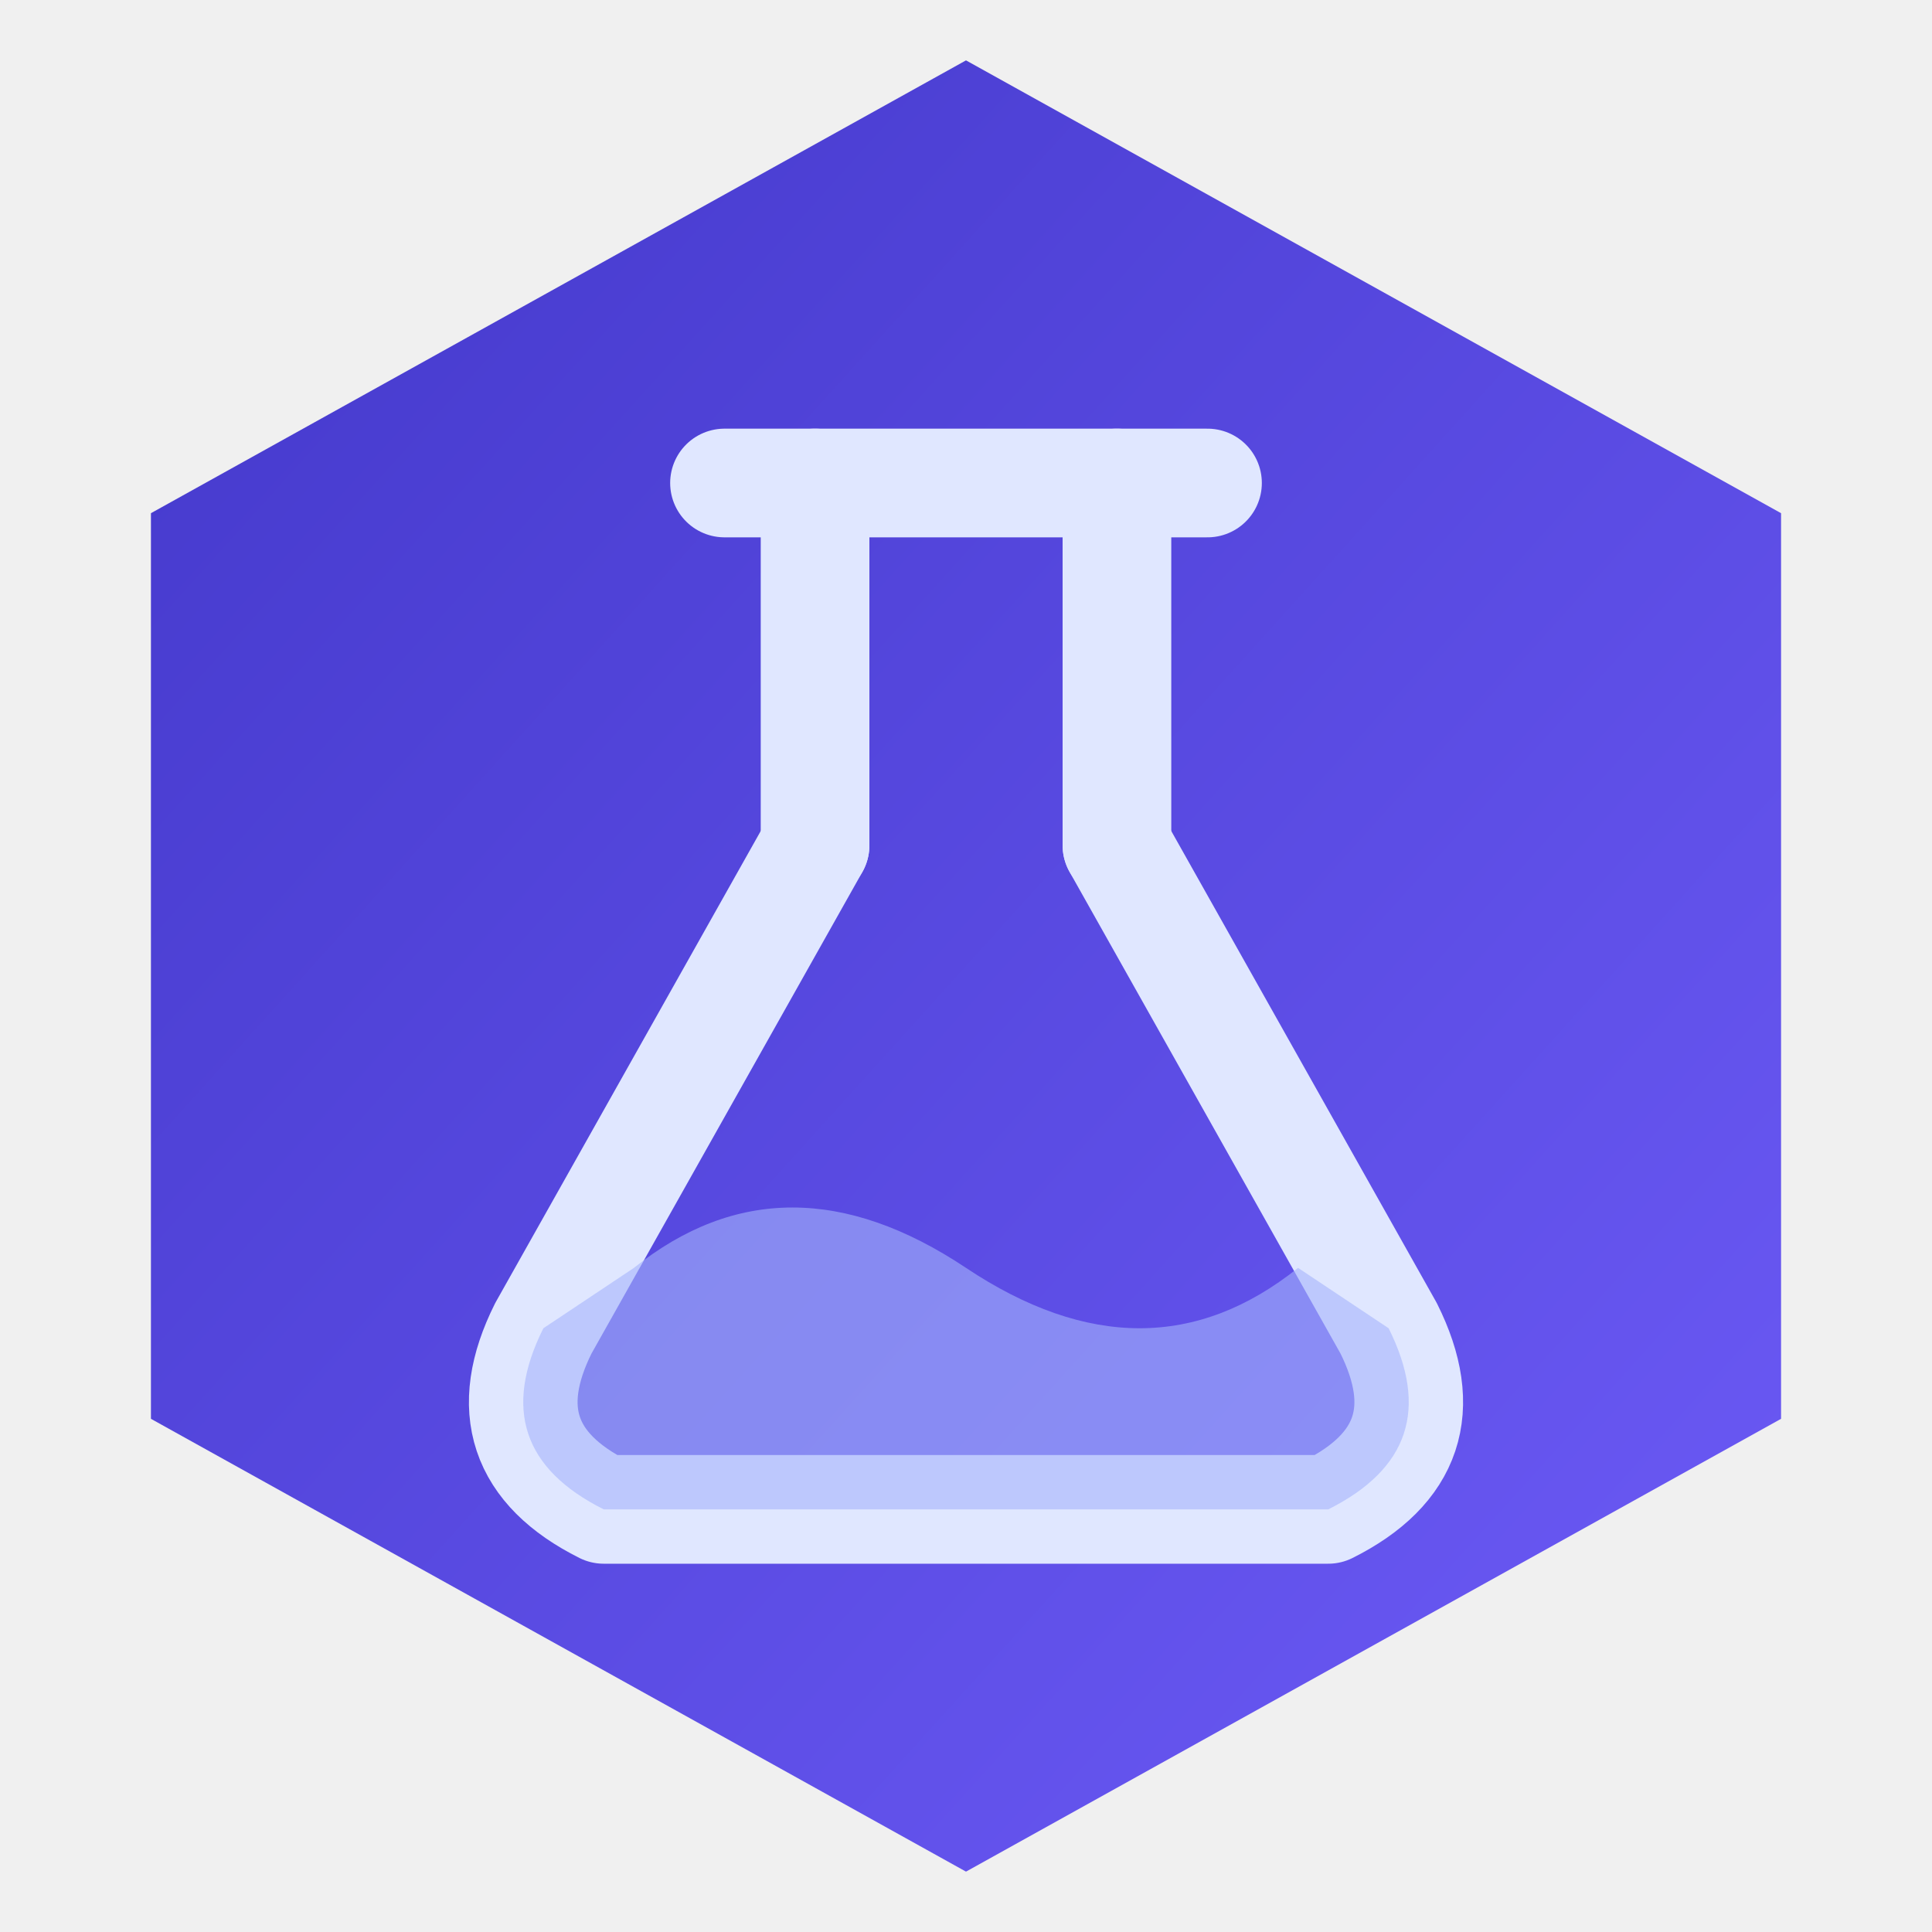
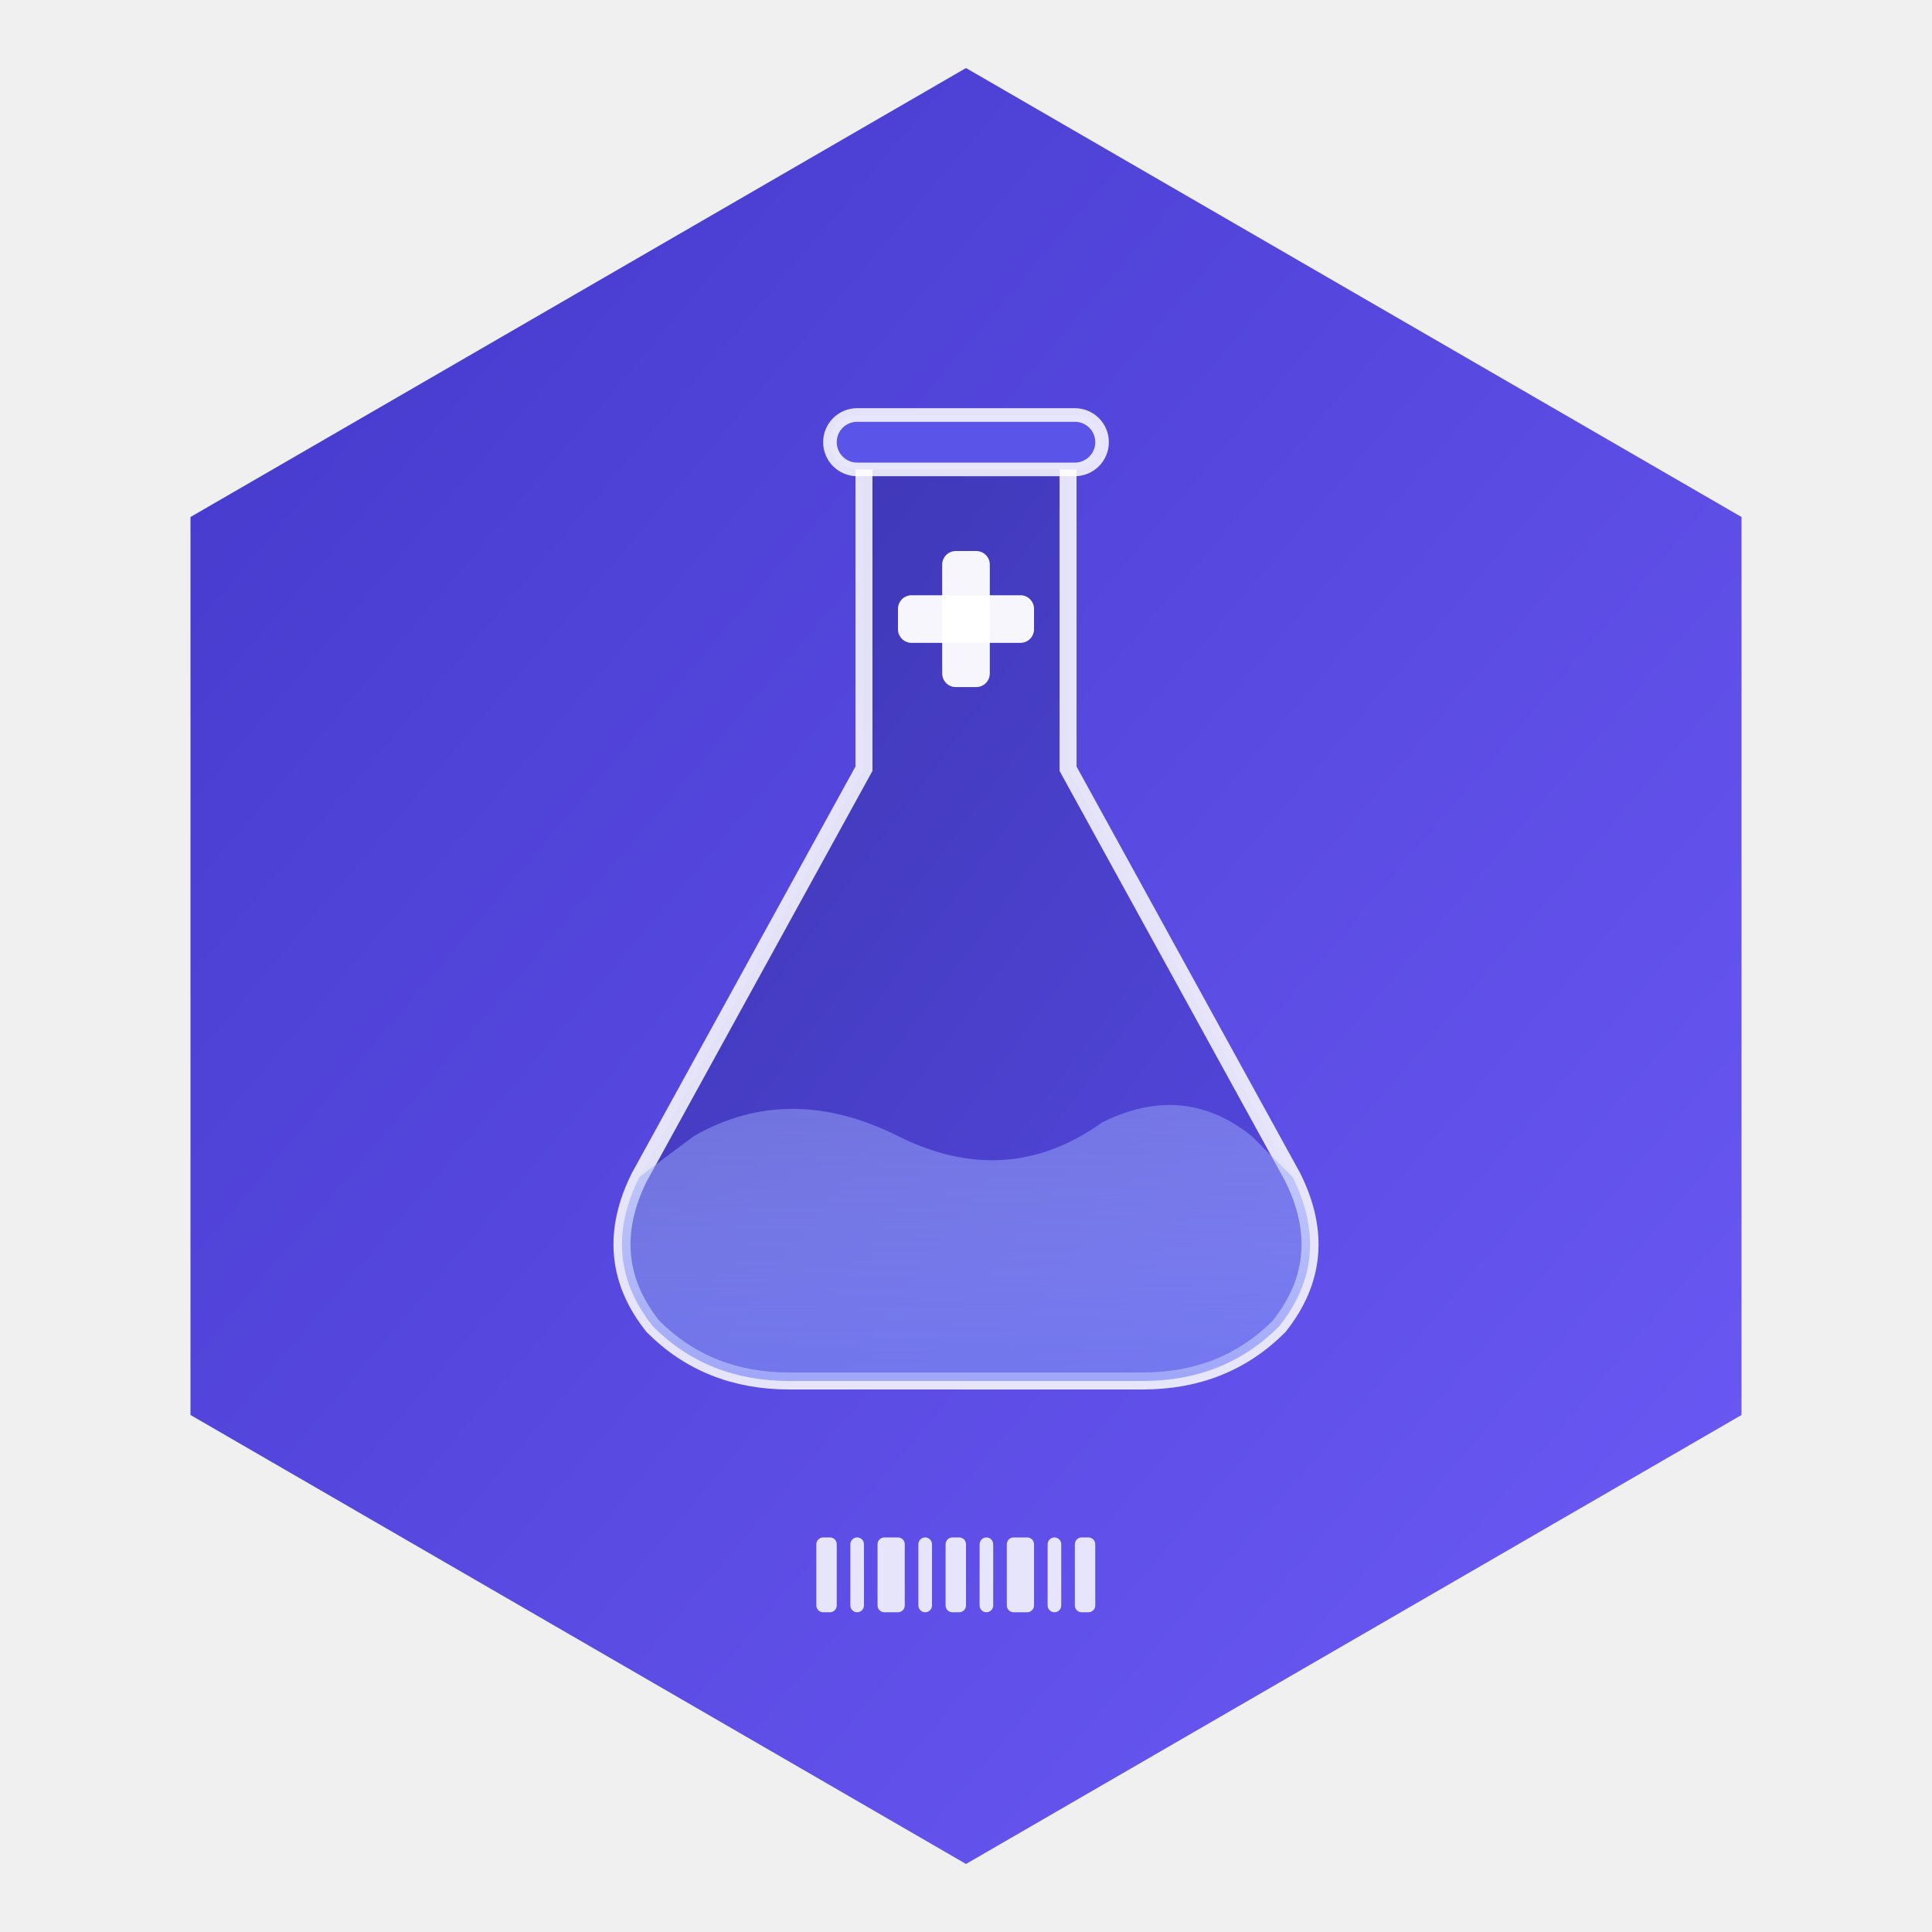
- <svg xmlns="http://www.w3.org/2000/svg" viewBox="0 0 32 32" width="32" height="32">
+ <svg xmlns="http://www.w3.org/2000/svg" viewBox="132 58 248 284" width="32" height="32">
  <defs>
-     <linearGradient id="g" x1="0%" y1="0%" x2="100%" y2="100%">
-       <stop offset="0%" stop-color="#4338CA" />
-       <stop offset="100%" stop-color="#6D5BF7" />
+     <linearGradient id="hexGrad" x1="0%" y1="0%" x2="100%" y2="100%">
+       <stop offset="0%" style="stop-color:#4338CA" />
+       <stop offset="100%" style="stop-color:#6D5BF7" />
+     </linearGradient>
+     <linearGradient id="flaskGrad" x1="0%" y1="0%" x2="100%" y2="100%">
+       <stop offset="0%" style="stop-color:#3B35B0" />
+       <stop offset="100%" style="stop-color:#5548E0" />
+     </linearGradient>
+     <linearGradient id="liqGrad" x1="0%" y1="0%" x2="0%" y2="100%">
+       <stop offset="0%" style="stop-color:#A5B4FC;stop-opacity:0.45" />
+       <stop offset="100%" style="stop-color:#818CF8;stop-opacity:0.7" />
    </linearGradient>
  </defs>
-   <polygon points="16,1 29.5,8.5 29.5,23.5 16,31 2.5,23.5 2.5,8.5" fill="url(#g)" />
-   <g fill="none" stroke="#E0E7FF" stroke-width="1.8" stroke-linecap="round" stroke-linejoin="round">
-     <line x1="13.5" y1="8" x2="13.5" y2="14" />
-     <line x1="18.5" y1="8" x2="18.5" y2="14" />
-     <line x1="12" y1="8" x2="20" y2="8" />
-     <path d="M13.5,14 L9,22 Q8,24 10,25 L22,25 Q24,24 23,22 L18.5,14" />
+   <polygon points="256,68 370,134 370,266 256,332 142,266 142,134" fill="url(#hexGrad)" />
+   <g transform="translate(256, 195)">
+     <path d="M -15,-70 L -15,-24 L -48,36 Q -54,48 -46,58 Q -38,66 -26,66 L 26,66 Q 38,66 46,58 Q 54,48 48,36 L 15,-24 L 15,-70 Z" fill="url(#flaskGrad)" stroke="#FFFFFF" stroke-width="2.5" stroke-opacity="0.85" />
+     <rect x="-20" y="-76" width="40" height="8" rx="4" fill="#5B54E8" stroke="#FFFFFF" stroke-width="2" stroke-opacity="0.85" />
+     <path d="M -40,30 Q -26,22 -10,30 Q 6,38 20,28 Q 32,22 42,30 L 48,36 Q 54,48 46,58 Q 38,66 26,66 L -26,66 Q -38,66 -46,58 Q -54,48 -48,36 Z" fill="url(#liqGrad)" />
+     <rect x="-3.5" y="-56" width="7" height="20" rx="2" fill="#FFFFFF" opacity="0.95" />
+     <rect x="-10" y="-49.5" width="20" height="7" rx="2" fill="#FFFFFF" opacity="0.95" />
  </g>
-   <path d="M10.5,21 Q13,19 16,21 Q19,23 21.5,21 L23,22 Q24,24 22,25 L10,25 Q8,24 9,22 Z" fill="#A5B4FC" opacity="0.6" />
+   <g transform="translate(234, 284)" opacity="0.85">
+     <rect x="0" y="0" width="3" height="11" rx="1" fill="#FFFFFF" />
+     <rect x="5" y="0" width="2" height="11" rx="1" fill="#FFFFFF" />
+     <rect x="9" y="0" width="4" height="11" rx="1" fill="#FFFFFF" />
+     <rect x="15" y="0" width="2" height="11" rx="1" fill="#FFFFFF" />
+     <rect x="19" y="0" width="3" height="11" rx="1" fill="#FFFFFF" />
+     <rect x="24" y="0" width="2" height="11" rx="1" fill="#FFFFFF" />
+     <rect x="28" y="0" width="4" height="11" rx="1" fill="#FFFFFF" />
+     <rect x="34" y="0" width="2" height="11" rx="1" fill="#FFFFFF" />
+     <rect x="38" y="0" width="3" height="11" rx="1" fill="#FFFFFF" />
+   </g>
</svg>
